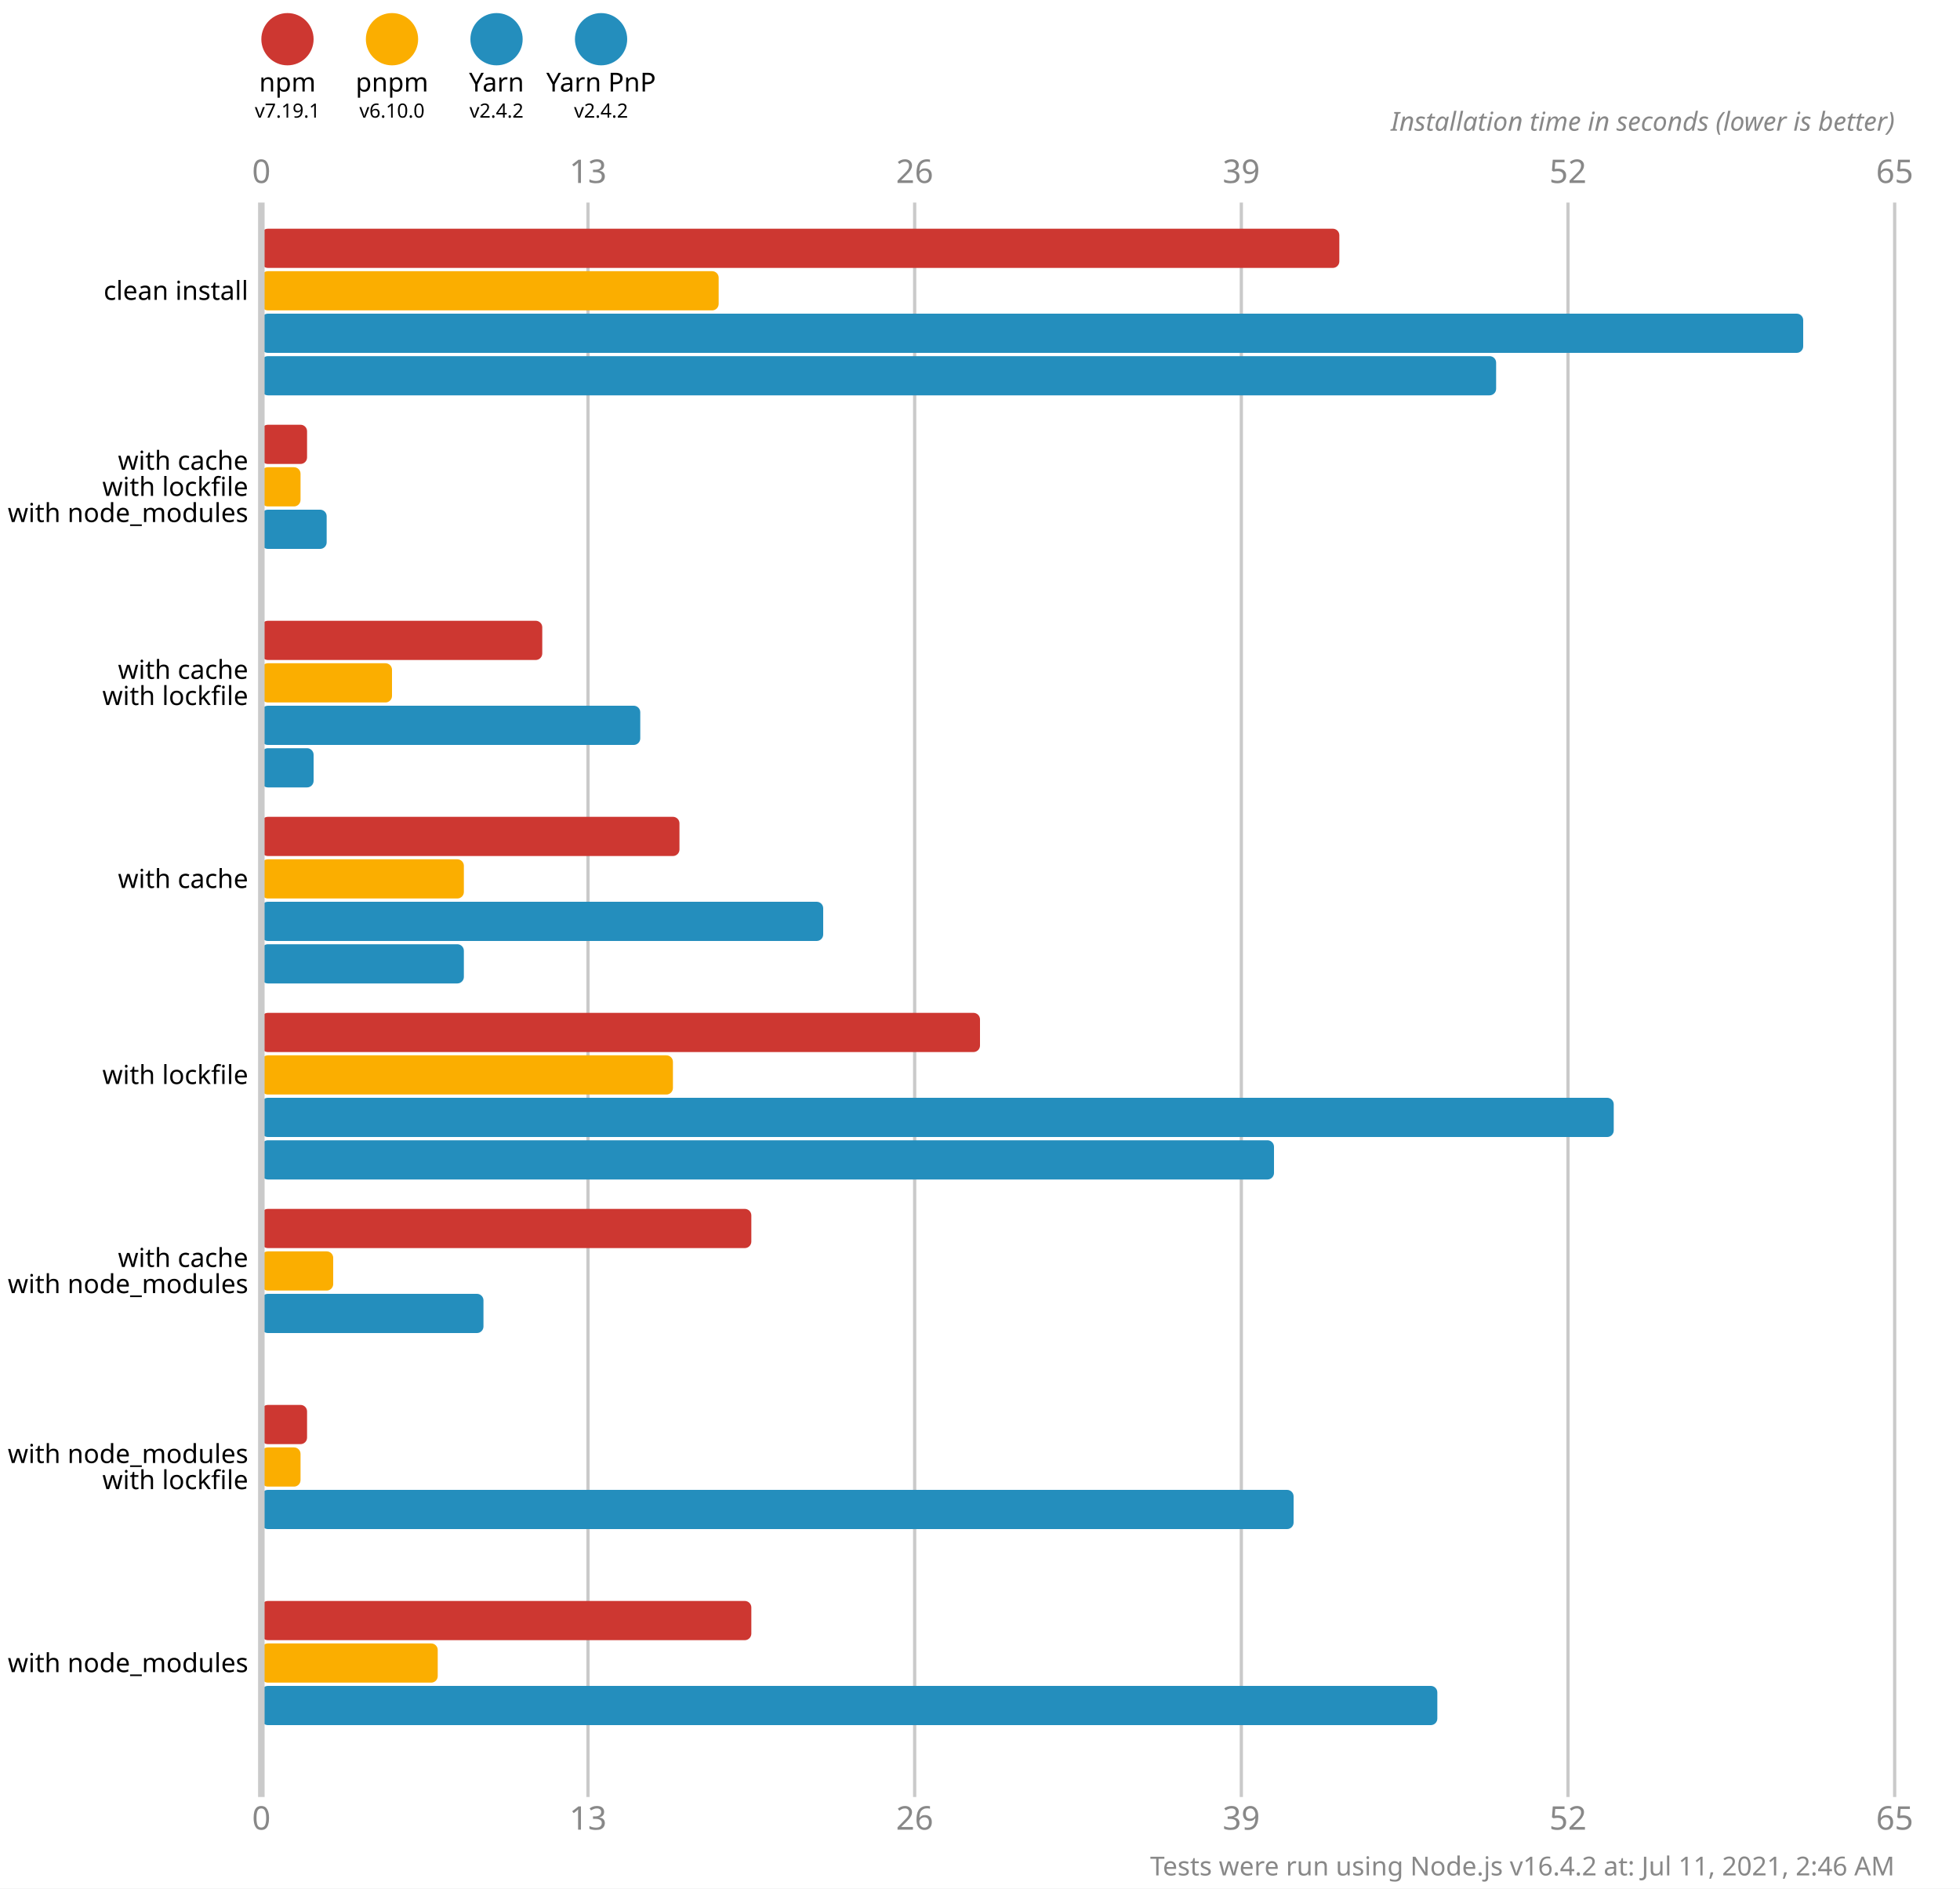
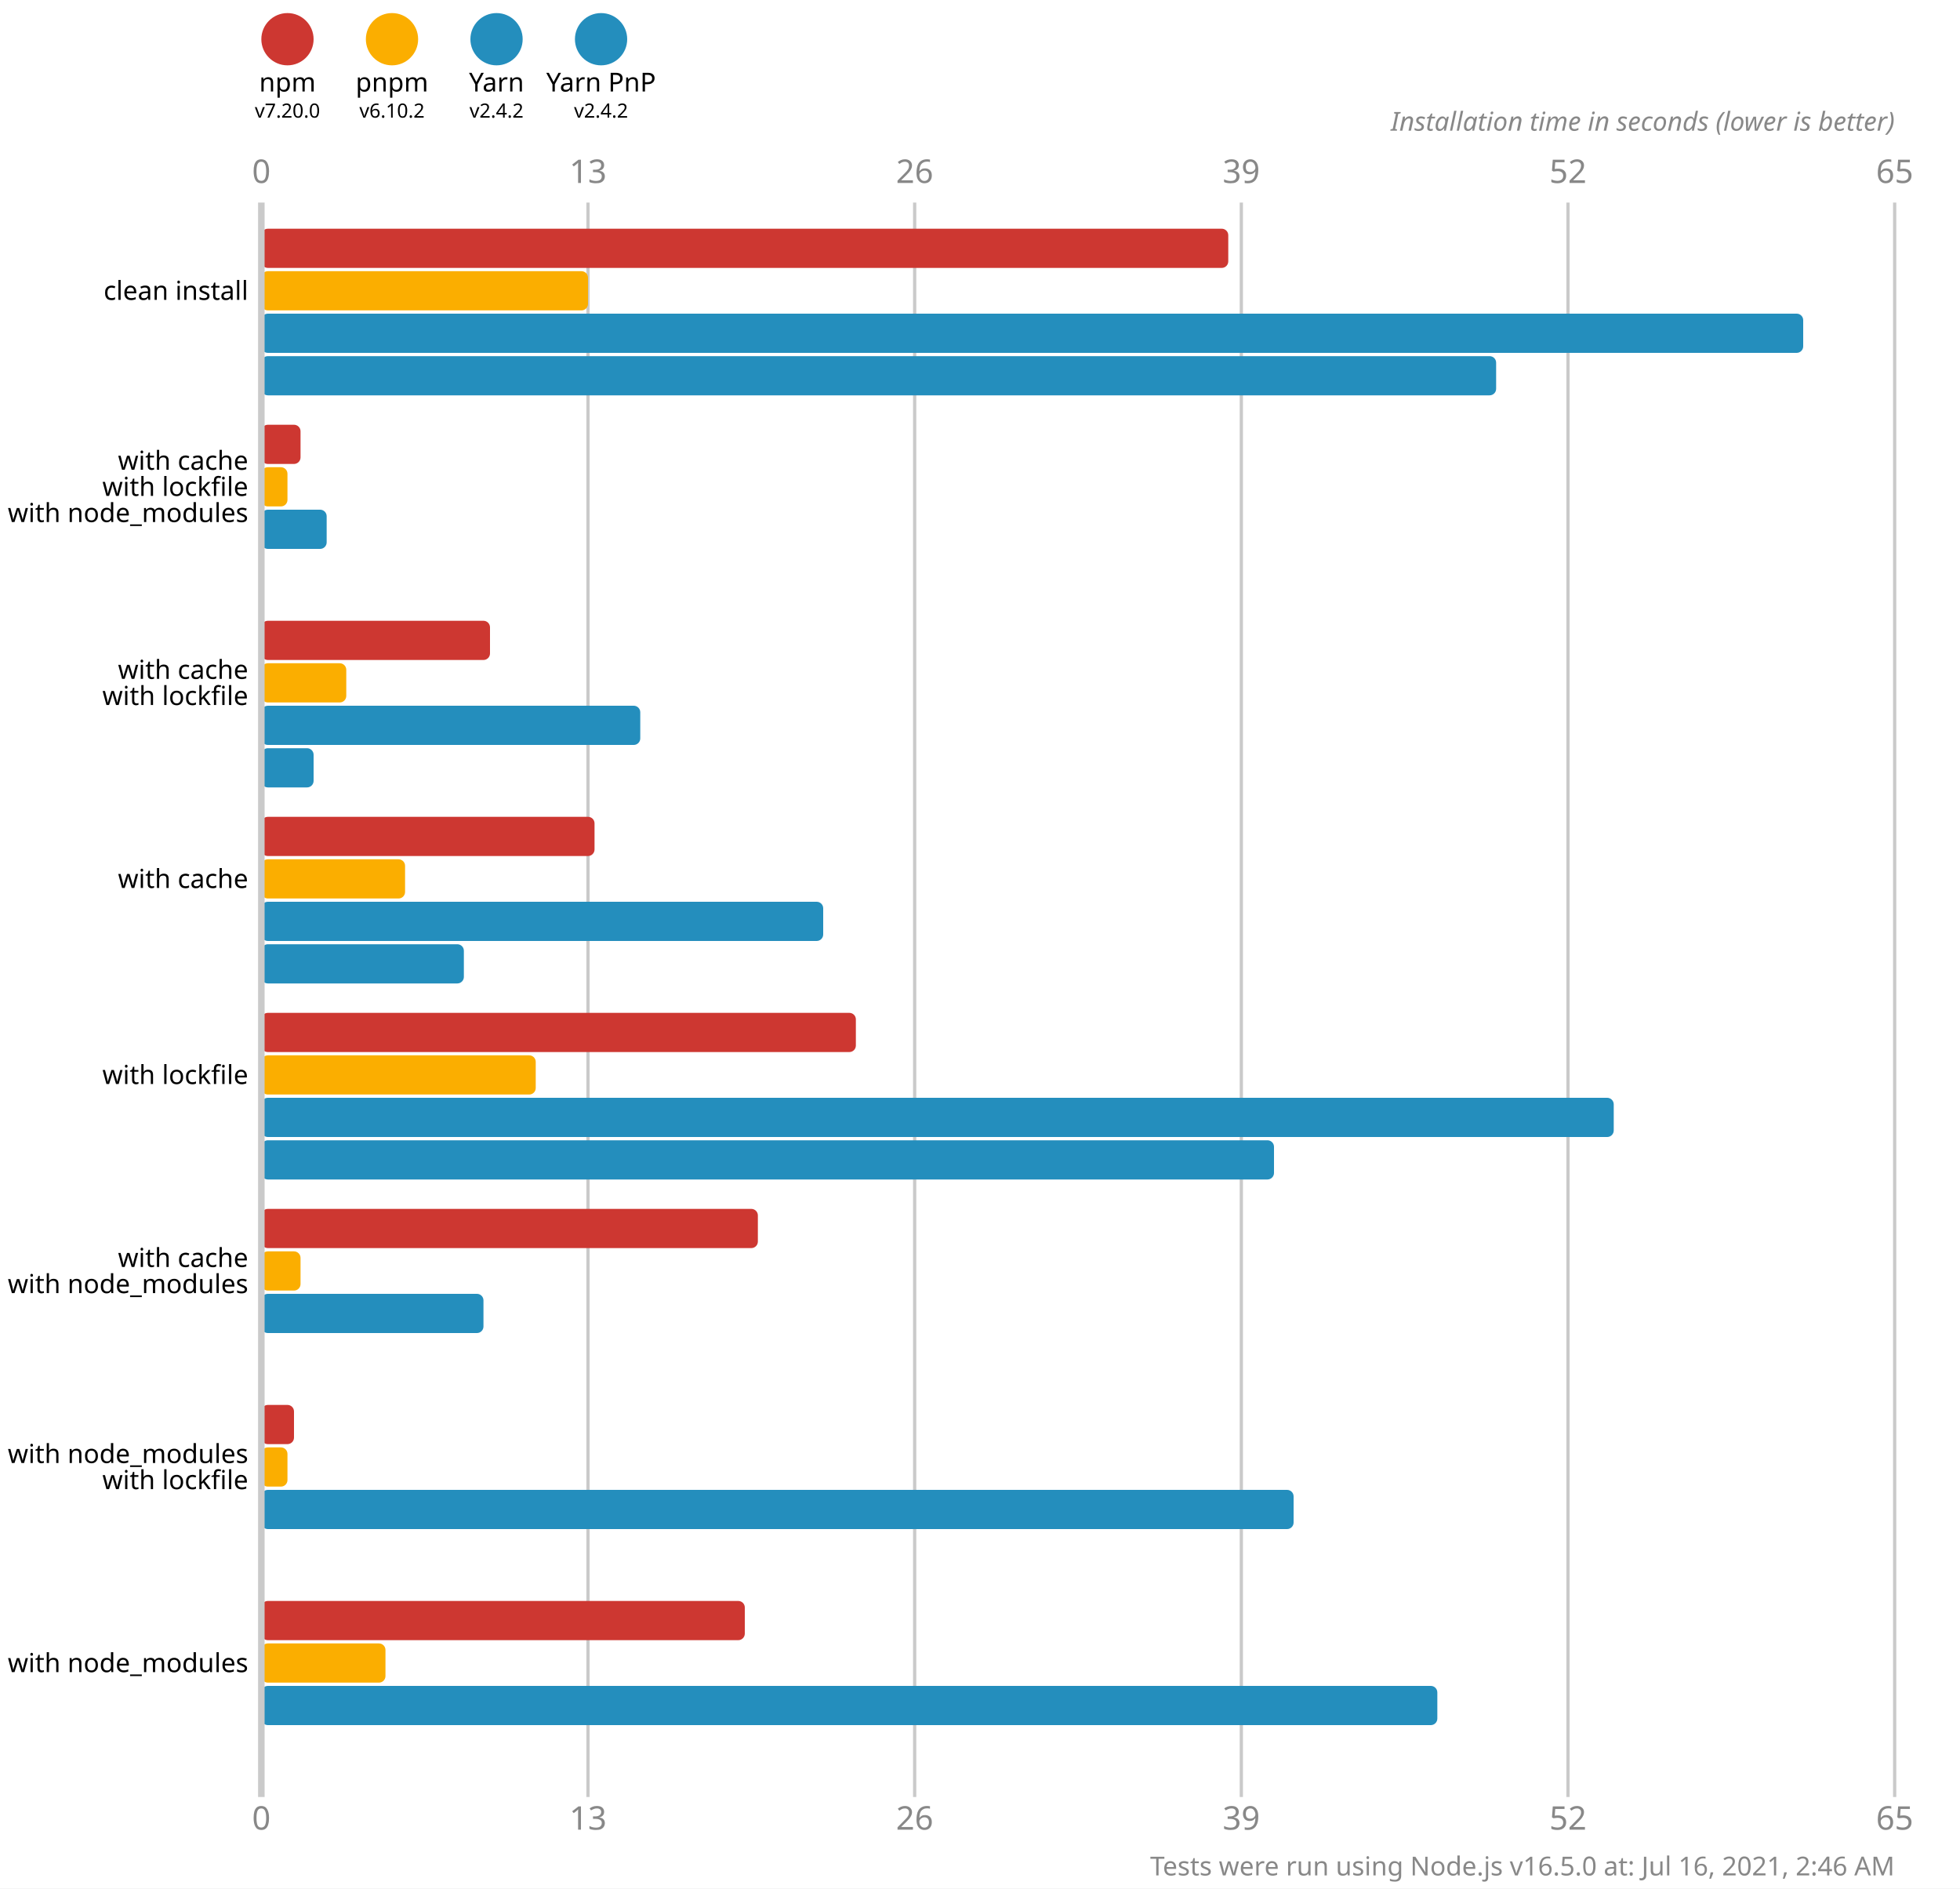
<svg xmlns="http://www.w3.org/2000/svg" version="1.1" viewBox="0 0 300 289">
  <style>
    .font { font-family: sans-serif; }
    .s3 { font-size: 3px; }
    .s4 { font-size: 4px; }
    .s5 { font-size: 5px; }
    .line { stroke: #cacaca; }
    .width { stroke-width: 0.5; }
    .text { fill: #888; }
  </style>
  <rect x="0" y="0" width="300" height="289" fill="#fff" />
  <circle cx="44" cy="6" r="4" fill="#cd3731" />
  <text x="44" y="14" class="font s4" text-anchor="middle">npm</text>
-   <text x="44" y="18" class="font s3" text-anchor="middle">v7.19.1</text>
+   <text x="44" y="18" class="font s3" text-anchor="middle">v7.20.0</text>
  <circle cx="60" cy="6" r="4" fill="#fbae00" />
  <text x="60" y="14" class="font s4" text-anchor="middle">pnpm</text>
-   <text x="60" y="18" class="font s3" text-anchor="middle">v6.10.0</text>
+   <text x="60" y="18" class="font s3" text-anchor="middle">v6.10.2</text>
  <circle cx="76" cy="6" r="4" fill="#248ebd" />
  <text x="76" y="14" class="font s4" text-anchor="middle">Yarn</text>
  <text x="76" y="18" class="font s3" text-anchor="middle">v2.4.2</text>
  <circle cx="92" cy="6" r="4" fill="#248ebd" />
  <text x="92" y="14" class="font s4" text-anchor="middle">Yarn PnP</text>
  <text x="92" y="18" class="font s3" text-anchor="middle">v2.4.2</text>
  <text x="40" y="28" class="font s5 text" text-anchor="middle">0</text>
  <text x="40" y="280" class="font s5 text" text-anchor="middle">0</text>
  <line x1="90" y1="31" x2="90" y2="275" class="line width" />
  <text x="90" y="28" class="font s5 text" text-anchor="middle">13</text>
  <text x="90" y="280" class="font s5 text" text-anchor="middle">13</text>
  <line x1="140" y1="31" x2="140" y2="275" class="line width" />
  <text x="140" y="28" class="font s5 text" text-anchor="middle">26</text>
  <text x="140" y="280" class="font s5 text" text-anchor="middle">26</text>
  <line x1="190" y1="31" x2="190" y2="275" class="line width" />
  <text x="190" y="28" class="font s5 text" text-anchor="middle">39</text>
  <text x="190" y="280" class="font s5 text" text-anchor="middle">39</text>
  <line x1="240" y1="31" x2="240" y2="275" class="line width" />
  <text x="240" y="28" class="font s5 text" text-anchor="middle">52</text>
  <text x="240" y="280" class="font s5 text" text-anchor="middle">52</text>
  <line x1="290" y1="31" x2="290" y2="275" class="line width" />
  <text x="290" y="28" class="font s5 text" text-anchor="middle">65</text>
  <text x="290" y="280" class="font s5 text" text-anchor="middle">65</text>
  <text x="290" y="20" class="font s4 text" font-style="italic" text-anchor="end">Installation time in seconds (lower is better)</text>
-   <rect x="40" y="35" width="165" height="6" fill="#cd3731" rx="1" ry="1" />
-   <rect x="40" y="41.5" width="70" height="6" fill="#fbae00" rx="1" ry="1" />
+   <rect x="40" y="35" width="148" height="6" fill="#cd3731" rx="1" ry="1" />
+   <rect x="40" y="41.5" width="50" height="6" fill="#fbae00" rx="1" ry="1" />
  <rect x="40" y="48" width="236" height="6" fill="#248ebd" rx="1" ry="1" />
  <rect x="40" y="54.5" width="189" height="6" fill="#248ebd" rx="1" ry="1" />
-   <rect x="40" y="65" width="7" height="6" fill="#cd3731" rx="1" ry="1" />
-   <rect x="40" y="71.5" width="6" height="6" fill="#fbae00" rx="1" ry="1" />
+   <rect x="40" y="65" width="6" height="6" fill="#cd3731" rx="1" ry="1" />
+   <rect x="40" y="71.5" width="4" height="6" fill="#fbae00" rx="1" ry="1" />
  <rect x="40" y="78" width="10" height="6" fill="#248ebd" rx="1" ry="1" />
  <rect x="40" y="84.5" width="0" height="6" fill="#248ebd" rx="1" ry="1" />
-   <rect x="40" y="95" width="43" height="6" fill="#cd3731" rx="1" ry="1" />
-   <rect x="40" y="101.5" width="20" height="6" fill="#fbae00" rx="1" ry="1" />
+   <rect x="40" y="95" width="35" height="6" fill="#cd3731" rx="1" ry="1" />
+   <rect x="40" y="101.5" width="13" height="6" fill="#fbae00" rx="1" ry="1" />
  <rect x="40" y="108" width="58" height="6" fill="#248ebd" rx="1" ry="1" />
  <rect x="40" y="114.5" width="8" height="6" fill="#248ebd" rx="1" ry="1" />
-   <rect x="40" y="125" width="64" height="6" fill="#cd3731" rx="1" ry="1" />
-   <rect x="40" y="131.5" width="31" height="6" fill="#fbae00" rx="1" ry="1" />
+   <rect x="40" y="125" width="51" height="6" fill="#cd3731" rx="1" ry="1" />
+   <rect x="40" y="131.5" width="22" height="6" fill="#fbae00" rx="1" ry="1" />
  <rect x="40" y="138" width="86" height="6" fill="#248ebd" rx="1" ry="1" />
  <rect x="40" y="144.5" width="31" height="6" fill="#248ebd" rx="1" ry="1" />
-   <rect x="40" y="155" width="110" height="6" fill="#cd3731" rx="1" ry="1" />
-   <rect x="40" y="161.5" width="63" height="6" fill="#fbae00" rx="1" ry="1" />
+   <rect x="40" y="155" width="91" height="6" fill="#cd3731" rx="1" ry="1" />
+   <rect x="40" y="161.5" width="42" height="6" fill="#fbae00" rx="1" ry="1" />
  <rect x="40" y="168" width="207" height="6" fill="#248ebd" rx="1" ry="1" />
  <rect x="40" y="174.5" width="155" height="6" fill="#248ebd" rx="1" ry="1" />
-   <rect x="40" y="185" width="75" height="6" fill="#cd3731" rx="1" ry="1" />
-   <rect x="40" y="191.5" width="11" height="6" fill="#fbae00" rx="1" ry="1" />
+   <rect x="40" y="185" width="76" height="6" fill="#cd3731" rx="1" ry="1" />
+   <rect x="40" y="191.5" width="6" height="6" fill="#fbae00" rx="1" ry="1" />
  <rect x="40" y="198" width="34" height="6" fill="#248ebd" rx="1" ry="1" />
  <rect x="40" y="204.5" width="0" height="6" fill="#248ebd" rx="1" ry="1" />
-   <rect x="40" y="215" width="7" height="6" fill="#cd3731" rx="1" ry="1" />
-   <rect x="40" y="221.5" width="6" height="6" fill="#fbae00" rx="1" ry="1" />
+   <rect x="40" y="215" width="5" height="6" fill="#cd3731" rx="1" ry="1" />
+   <rect x="40" y="221.5" width="4" height="6" fill="#fbae00" rx="1" ry="1" />
  <rect x="40" y="228" width="158" height="6" fill="#248ebd" rx="1" ry="1" />
  <rect x="40" y="234.5" width="0" height="6" fill="#248ebd" rx="1" ry="1" />
-   <rect x="40" y="245" width="75" height="6" fill="#cd3731" rx="1" ry="1" />
-   <rect x="40" y="251.5" width="27" height="6" fill="#fbae00" rx="1" ry="1" />
+   <rect x="40" y="245" width="74" height="6" fill="#cd3731" rx="1" ry="1" />
+   <rect x="40" y="251.5" width="19" height="6" fill="#fbae00" rx="1" ry="1" />
  <rect x="40" y="258" width="180" height="6" fill="#248ebd" rx="1" ry="1" />
  <rect x="40" y="264.5" width="0" height="6" fill="#248ebd" rx="1" ry="1" />
  <line x1="40" y1="31" x2="40" y2="275" class="line" />
  <text x="38" y="44.5" class="font s4" dominant-baseline="middle" text-anchor="end">clean install</text>
  <text x="38" y="70.5" class="font s4" dominant-baseline="middle" text-anchor="end">with cache</text>
  <text x="38" y="74.5" class="font s4" dominant-baseline="middle" text-anchor="end">with lockfile</text>
  <text x="38" y="78.5" class="font s4" dominant-baseline="middle" text-anchor="end">with node_modules</text>
  <text x="38" y="102.5" class="font s4" dominant-baseline="middle" text-anchor="end">with cache</text>
  <text x="38" y="106.5" class="font s4" dominant-baseline="middle" text-anchor="end">with lockfile</text>
  <text x="38" y="134.5" class="font s4" dominant-baseline="middle" text-anchor="end">with cache</text>
  <text x="38" y="164.5" class="font s4" dominant-baseline="middle" text-anchor="end">with lockfile</text>
  <text x="38" y="192.5" class="font s4" dominant-baseline="middle" text-anchor="end">with cache</text>
  <text x="38" y="196.5" class="font s4" dominant-baseline="middle" text-anchor="end">with node_modules</text>
  <text x="38" y="222.5" class="font s4" dominant-baseline="middle" text-anchor="end">with node_modules</text>
  <text x="38" y="226.5" class="font s4" dominant-baseline="middle" text-anchor="end">with lockfile</text>
  <text x="38" y="254.5" class="font s4" dominant-baseline="middle" text-anchor="end">with node_modules</text>
-   <text x="290" y="287" class="font s4 text" text-anchor="end">Tests were run using Node.js v16.4.2 at: Jul 11, 2021, 2:46 AM</text>
+   <text x="290" y="287" class="font s4 text" text-anchor="end">Tests were run using Node.js v16.5.0 at: Jul 16, 2021, 2:46 AM</text>
</svg>
